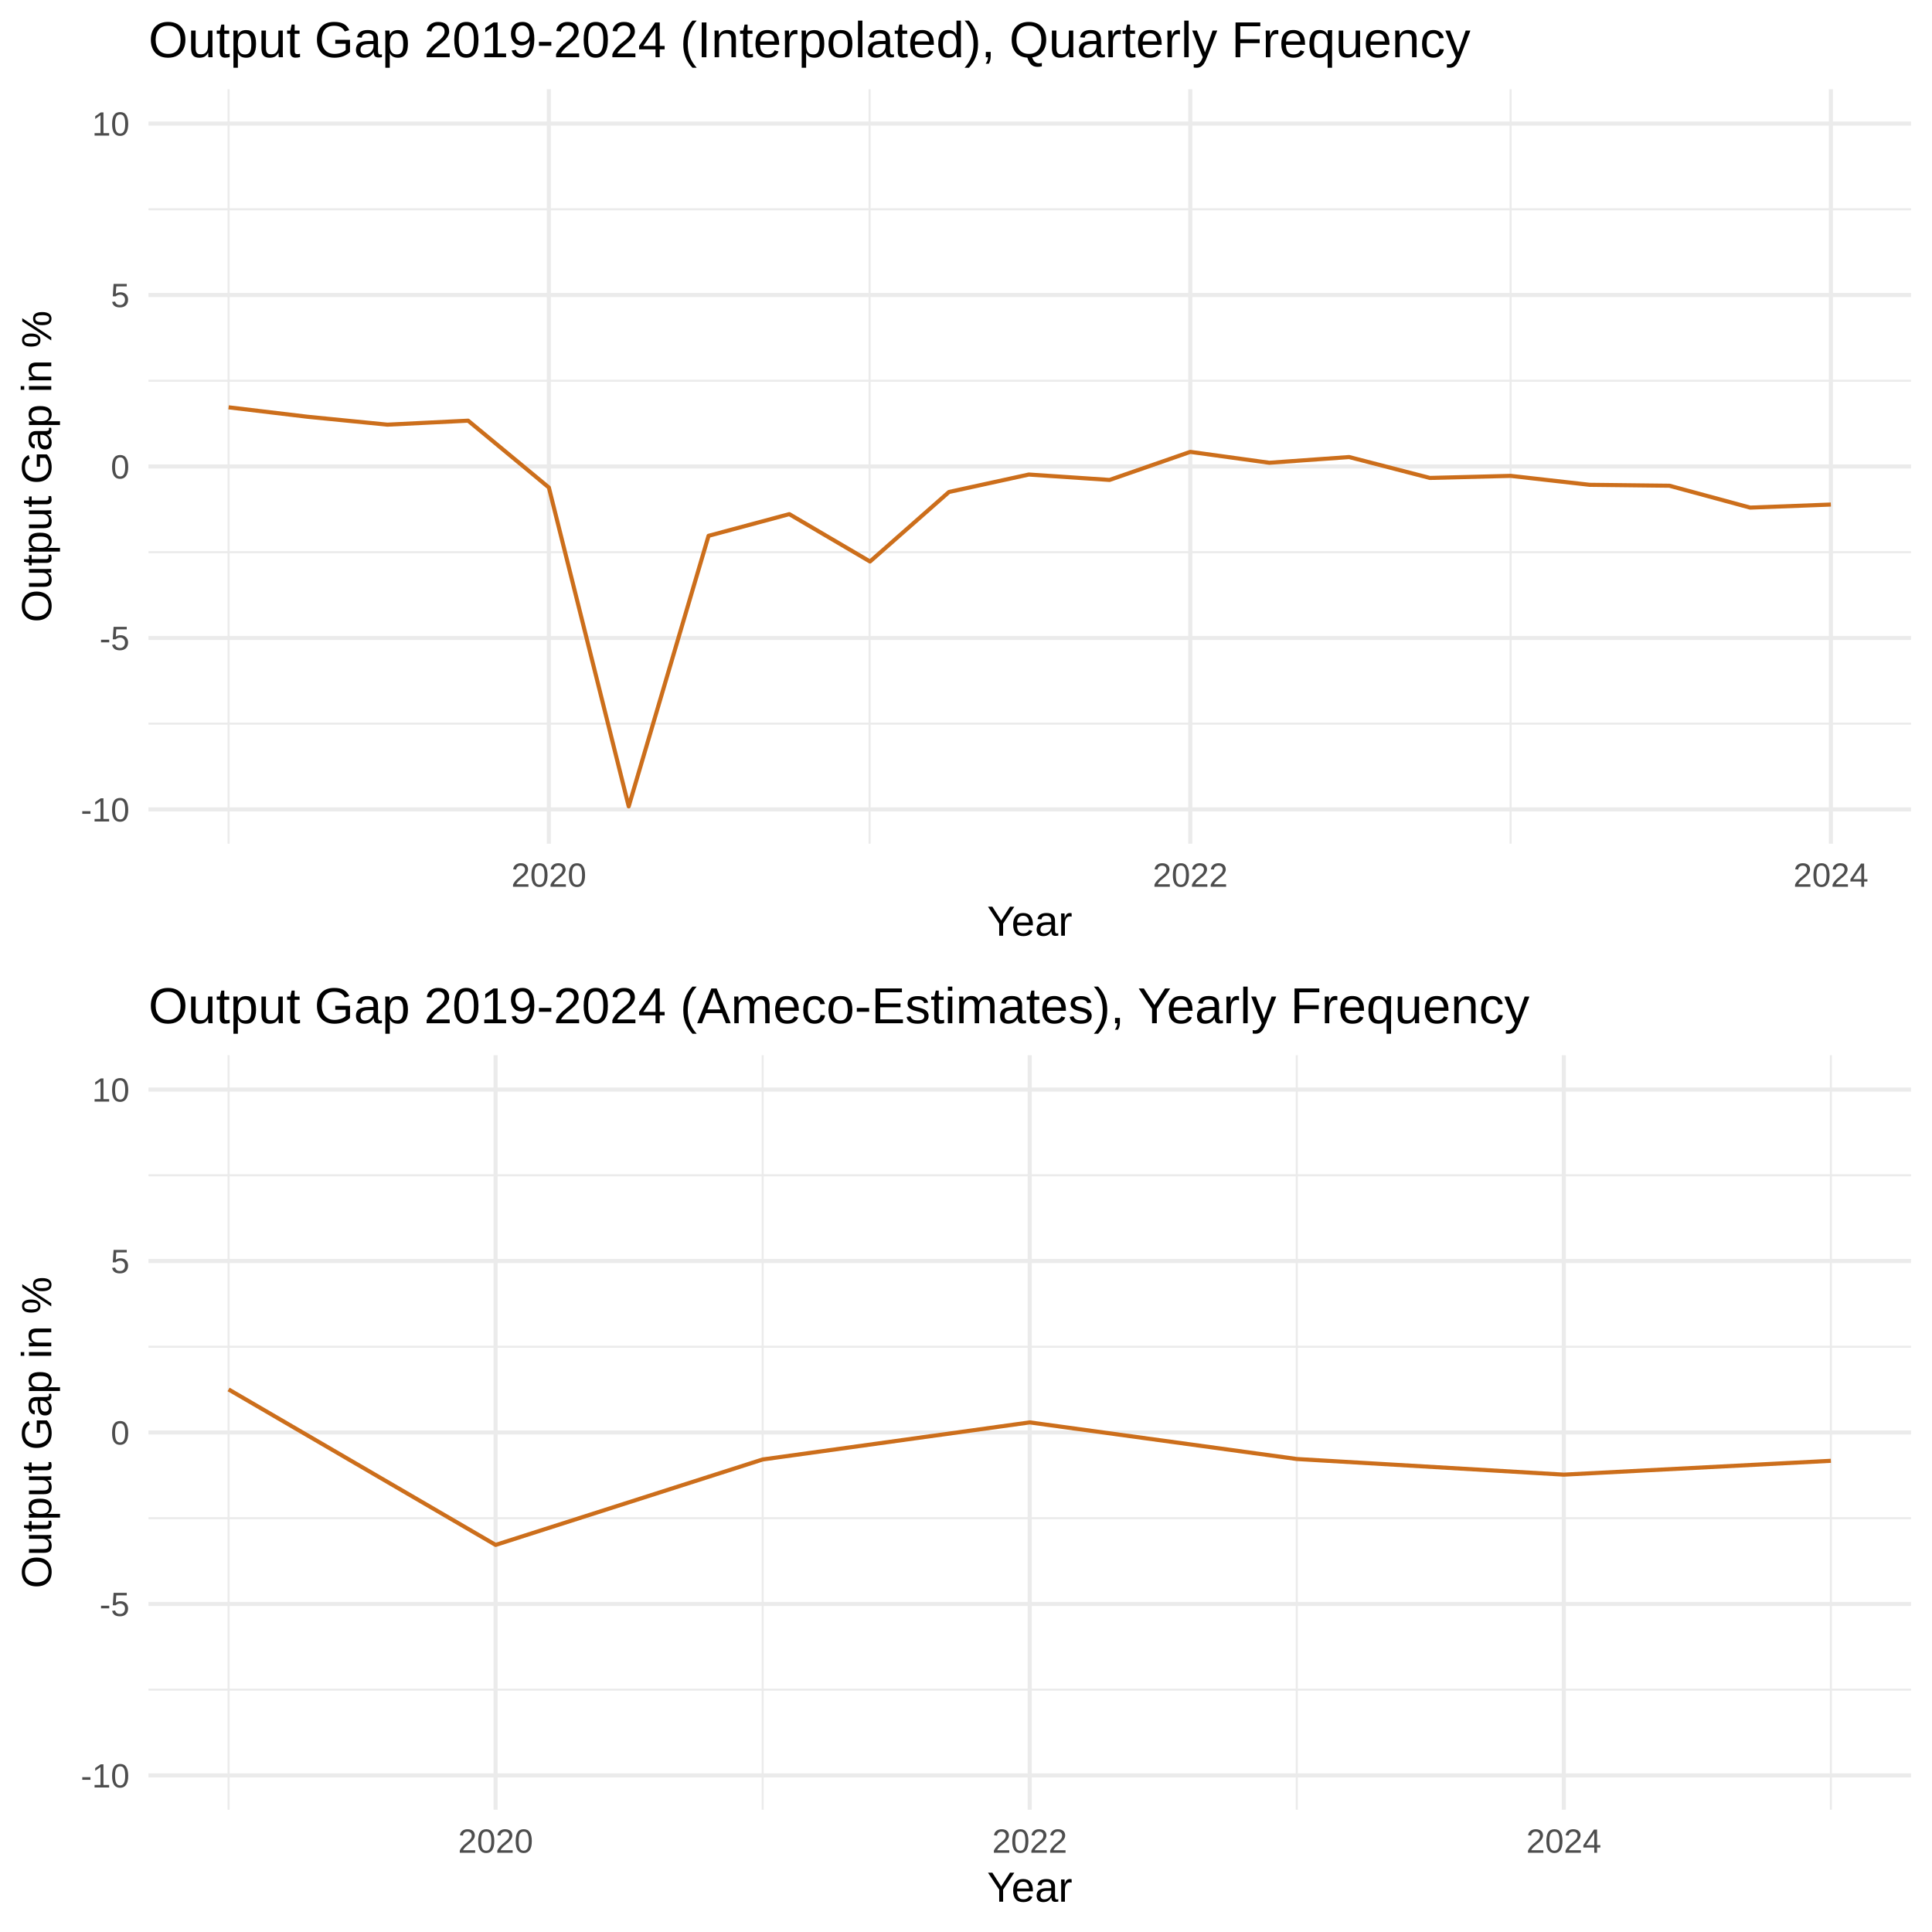
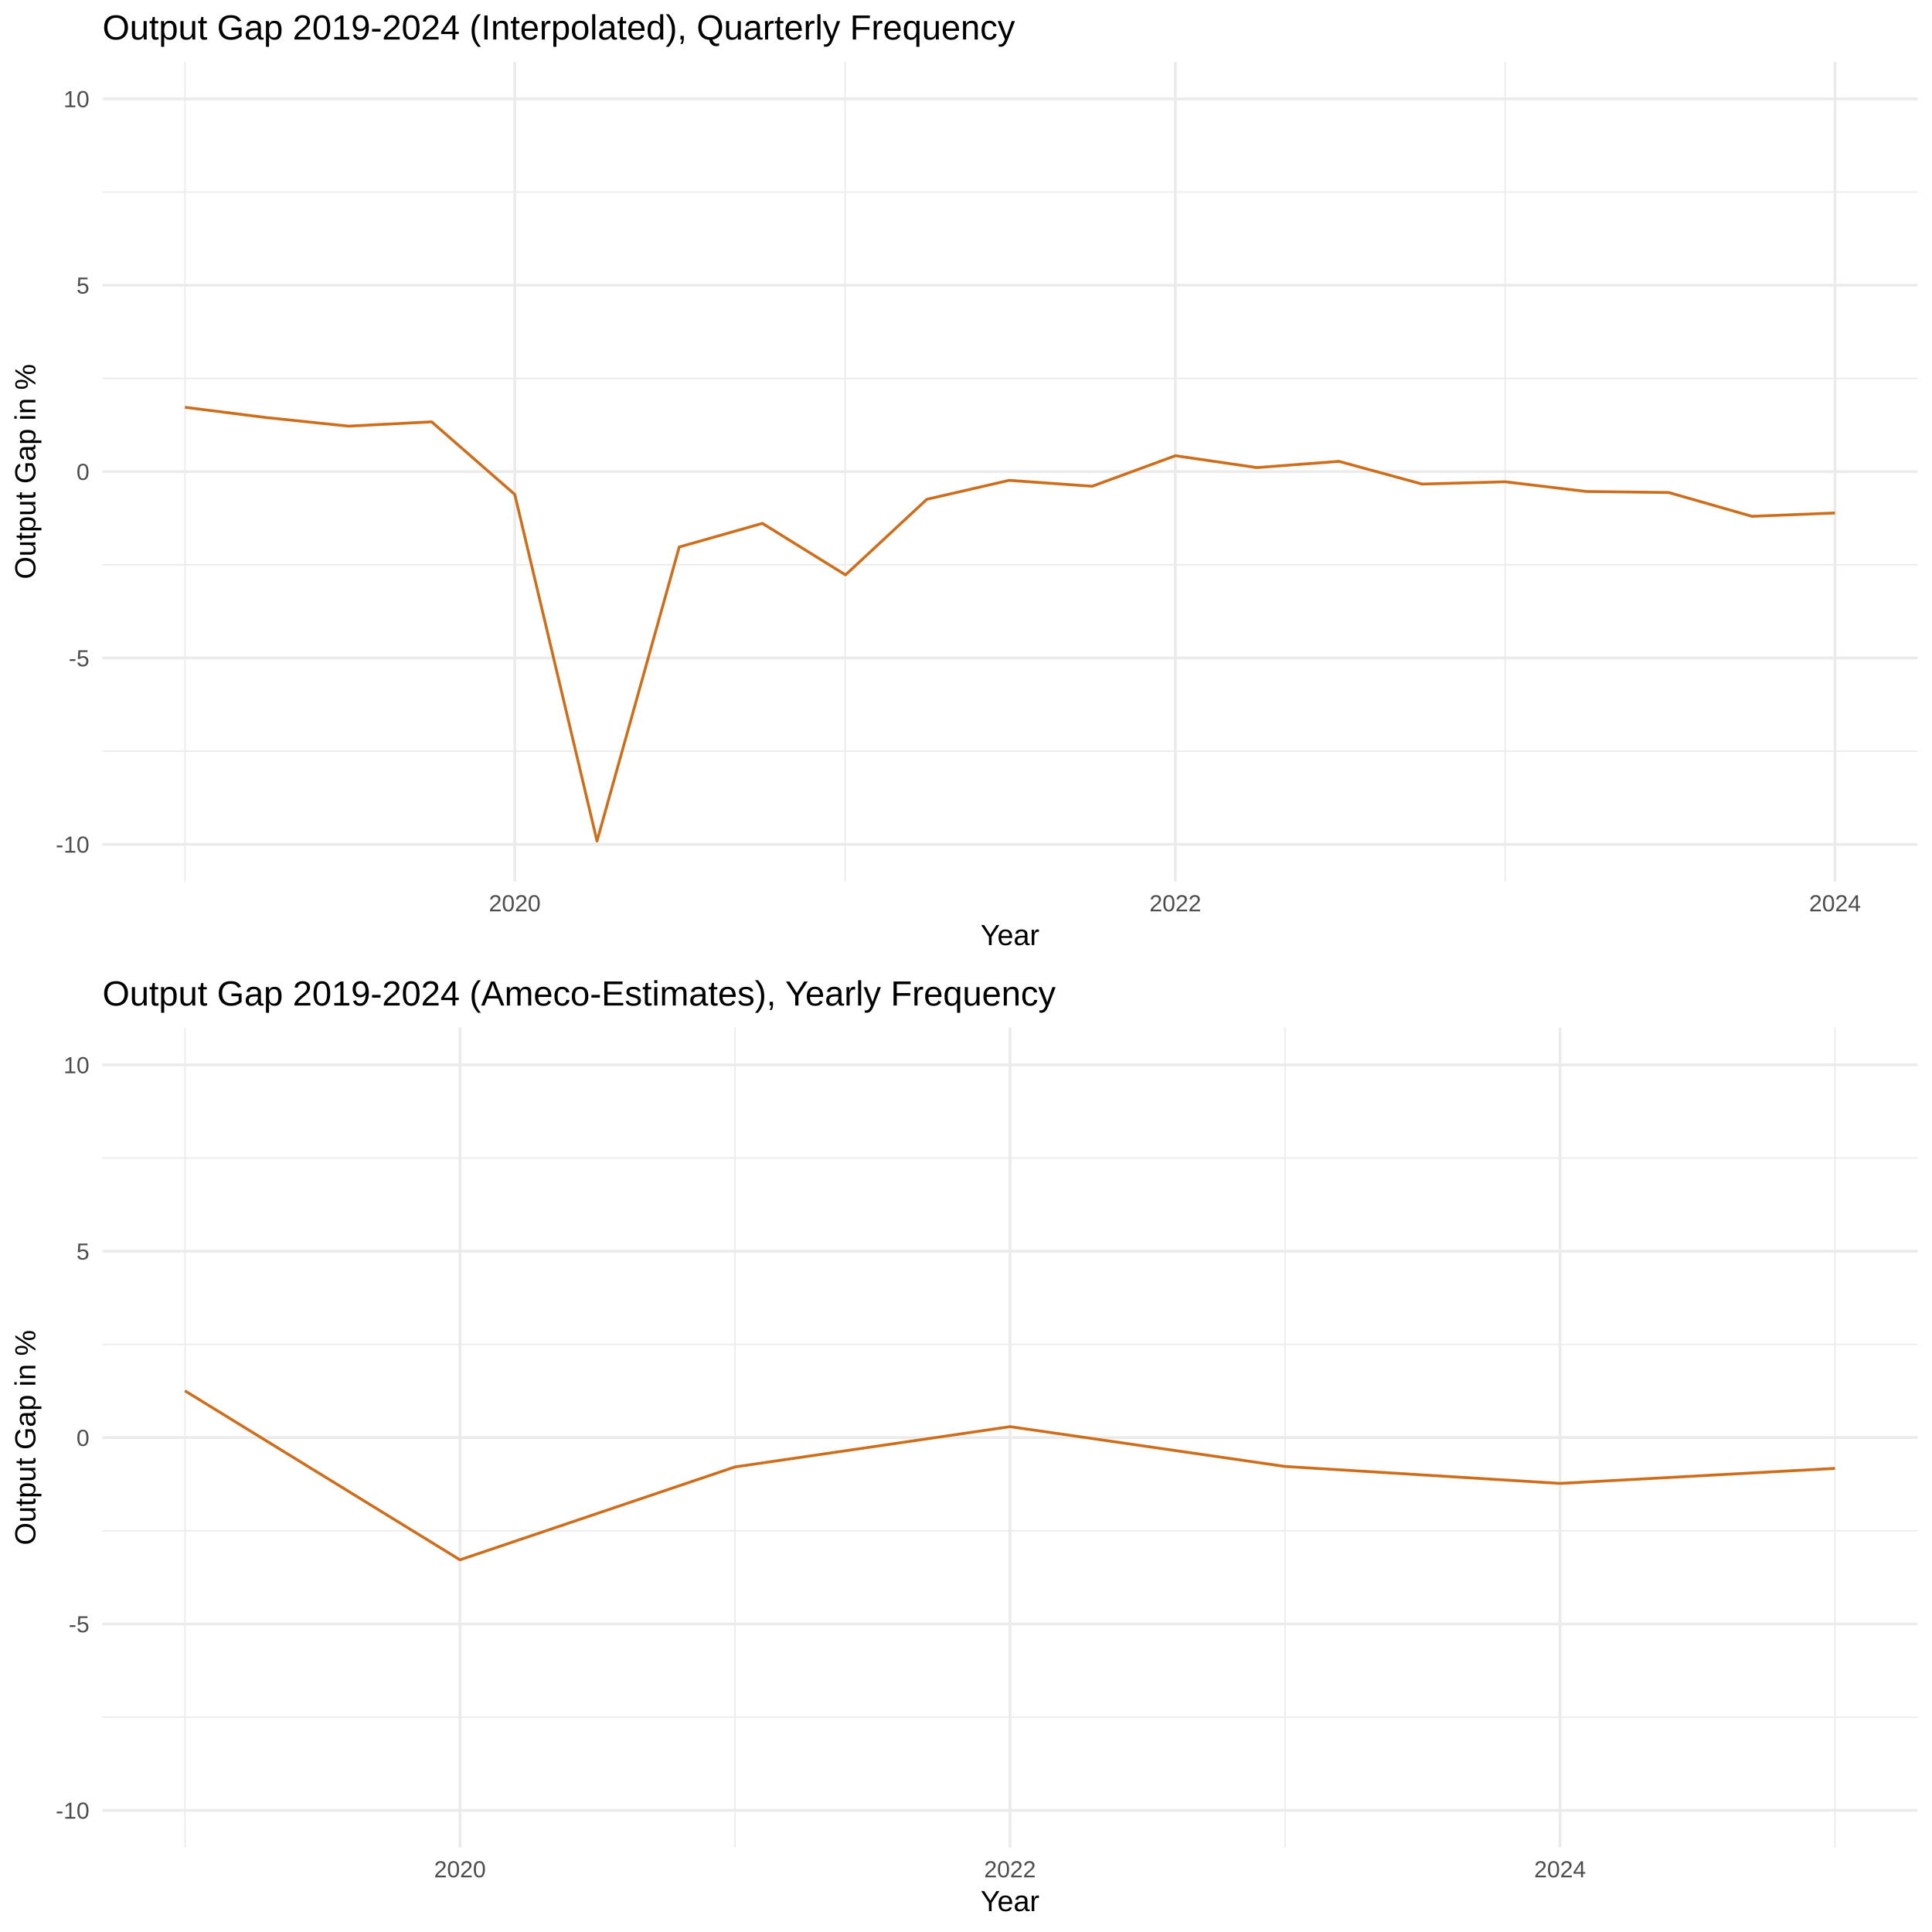
- <svg xmlns="http://www.w3.org/2000/svg" class="svglite" width="504.00pt" height="504.00pt" viewBox="0 0 504.00 504.00">
+ <svg xmlns="http://www.w3.org/2000/svg" class="svglite" width="730.19pt" height="730.19pt" viewBox="0 0 730.19 730.19">
  <defs>
    <style type="text/css">
    .svglite line, .svglite polyline, .svglite polygon, .svglite path, .svglite rect, .svglite circle {
      fill: none;
      stroke: #000000;
      stroke-linecap: round;
      stroke-linejoin: round;
      stroke-miterlimit: 10.00;
    }
    .svglite text {
      white-space: pre;
    }
  </style>
  </defs>
  <rect width="100%" height="100%" style="stroke: none; fill: none;" />
  <defs>
-     <clipPath id="cpMC4wMHw1MDQuMDB8MC4wMHw1MDQuMDA=">
-       <rect x="0.00" y="0.00" width="504.00" height="504.00" />
+     <clipPath id="cpMC4wMHw3MzAuMTl8MC4wMHw3MzAuMTk=">
+       <rect x="0.00" y="0.00" width="730.19" height="730.19" />
    </clipPath>
  </defs>
-   <g clip-path="url(#cpMC4wMHw1MDQuMDB8MC4wMHw1MDQuMDA=)">
+   <g clip-path="url(#cpMC4wMHw3MzAuMTl8MC4wMHw3MzAuMTk=)">
</g>
  <defs>
-     <clipPath id="cpMC4wMHw1MDQuMDB8MC4wMHwyNTIuMDA=">
-       <rect x="0.00" y="0.00" width="504.00" height="252.00" />
+     <clipPath id="cpMC4wMHw3MzAuMTl8MC4wMHwzNjUuMTA=">
+       <rect x="0.00" y="0.00" width="730.19" height="365.10" />
    </clipPath>
  </defs>
-   <g clip-path="url(#cpMC4wMHw1MDQuMDB8MC4wMHwyNTIuMDA=)">
+   <g clip-path="url(#cpMC4wMHw3MzAuMTl8MC4wMHwzNjUuMTA=)">
</g>
-   <g clip-path="url(#cpMC4wMHw1MDQuMDB8MC4wMHw1MDQuMDA=)">
+   <g clip-path="url(#cpMC4wMHw3MzAuMTl8MC4wMHw3MzAuMTk=)">
</g>
  <defs>
-     <clipPath id="cpMzguNzN8NDk4LjUyfDIzLjI4fDIyMC4xMA==">
-       <rect x="38.73" y="23.28" width="459.79" height="196.82" />
+     <clipPath id="cpMzguNzN8NzI0LjcyfDIzLjI4fDMzMy4xOQ==">
+       <rect x="38.73" y="23.28" width="685.99" height="309.91" />
    </clipPath>
  </defs>
-   <g clip-path="url(#cpMzguNzN8NDk4LjUyfDIzLjI4fDIyMC4xMA==)">
-     <polyline points="38.73,188.78 498.52,188.78 " style="stroke-width: 0.53; stroke: #EBEBEB; stroke-linecap: butt;" />
-     <polyline points="38.73,144.05 498.52,144.05 " style="stroke-width: 0.53; stroke: #EBEBEB; stroke-linecap: butt;" />
-     <polyline points="38.73,99.32 498.52,99.32 " style="stroke-width: 0.53; stroke: #EBEBEB; stroke-linecap: butt;" />
-     <polyline points="38.73,54.59 498.52,54.59 " style="stroke-width: 0.53; stroke: #EBEBEB; stroke-linecap: butt;" />
-     <polyline points="59.63,220.10 59.63,23.28 " style="stroke-width: 0.53; stroke: #EBEBEB; stroke-linecap: butt;" />
-     <polyline points="226.85,220.10 226.85,23.28 " style="stroke-width: 0.53; stroke: #EBEBEB; stroke-linecap: butt;" />
-     <polyline points="394.07,220.10 394.07,23.28 " style="stroke-width: 0.53; stroke: #EBEBEB; stroke-linecap: butt;" />
-     <polyline points="38.73,211.15 498.52,211.15 " style="stroke-width: 1.07; stroke: #EBEBEB; stroke-linecap: butt;" />
-     <polyline points="38.73,166.42 498.52,166.42 " style="stroke-width: 1.07; stroke: #EBEBEB; stroke-linecap: butt;" />
-     <polyline points="38.73,121.69 498.52,121.69 " style="stroke-width: 1.07; stroke: #EBEBEB; stroke-linecap: butt;" />
-     <polyline points="38.73,76.96 498.52,76.96 " style="stroke-width: 1.07; stroke: #EBEBEB; stroke-linecap: butt;" />
-     <polyline points="38.73,32.23 498.52,32.23 " style="stroke-width: 1.07; stroke: #EBEBEB; stroke-linecap: butt;" />
-     <polyline points="143.18,220.10 143.18,23.28 " style="stroke-width: 1.07; stroke: #EBEBEB; stroke-linecap: butt;" />
-     <polyline points="310.51,220.10 310.51,23.28 " style="stroke-width: 1.07; stroke: #EBEBEB; stroke-linecap: butt;" />
-     <polyline points="477.62,220.10 477.62,23.28 " style="stroke-width: 1.07; stroke: #EBEBEB; stroke-linecap: butt;" />
-     <polyline points="59.63,106.26 80.23,108.72 101.06,110.78 122.12,109.74 143.18,127.17 164.01,210.36 184.84,139.78 205.90,134.12 226.96,146.48 247.56,128.34 268.39,123.79 289.45,125.20 310.51,117.88 331.12,120.72 351.95,119.23 373.01,124.68 394.07,124.14 414.67,126.47 435.50,126.71 456.56,132.42 477.62,131.62 " style="stroke-width: 1.07; stroke: #CC6E1B; stroke-linecap: butt;" />
+   <g clip-path="url(#cpMzguNzN8NzI0LjcyfDIzLjI4fDMzMy4xOQ==)">
+     <polyline points="38.73,283.89 724.72,283.89 " style="stroke-width: 0.53; stroke: #EBEBEB; stroke-linecap: butt;" />
+     <polyline points="38.73,213.45 724.72,213.45 " style="stroke-width: 0.53; stroke: #EBEBEB; stroke-linecap: butt;" />
+     <polyline points="38.73,143.02 724.72,143.02 " style="stroke-width: 0.53; stroke: #EBEBEB; stroke-linecap: butt;" />
+     <polyline points="38.73,72.58 724.72,72.58 " style="stroke-width: 0.53; stroke: #EBEBEB; stroke-linecap: butt;" />
+     <polyline points="69.91,333.19 69.91,23.28 " style="stroke-width: 0.53; stroke: #EBEBEB; stroke-linecap: butt;" />
+     <polyline points="319.39,333.19 319.39,23.28 " style="stroke-width: 0.53; stroke: #EBEBEB; stroke-linecap: butt;" />
+     <polyline points="568.88,333.19 568.88,23.28 " style="stroke-width: 0.53; stroke: #EBEBEB; stroke-linecap: butt;" />
+     <polyline points="38.73,319.11 724.72,319.11 " style="stroke-width: 1.07; stroke: #EBEBEB; stroke-linecap: butt;" />
+     <polyline points="38.73,248.67 724.72,248.67 " style="stroke-width: 1.07; stroke: #EBEBEB; stroke-linecap: butt;" />
+     <polyline points="38.73,178.24 724.72,178.24 " style="stroke-width: 1.07; stroke: #EBEBEB; stroke-linecap: butt;" />
+     <polyline points="38.73,107.80 724.72,107.80 " style="stroke-width: 1.07; stroke: #EBEBEB; stroke-linecap: butt;" />
+     <polyline points="38.73,37.37 724.72,37.37 " style="stroke-width: 1.07; stroke: #EBEBEB; stroke-linecap: butt;" />
+     <polyline points="194.56,333.19 194.56,23.28 " style="stroke-width: 1.07; stroke: #EBEBEB; stroke-linecap: butt;" />
+     <polyline points="444.22,333.19 444.22,23.28 " style="stroke-width: 1.07; stroke: #EBEBEB; stroke-linecap: butt;" />
+     <polyline points="693.53,333.19 693.53,23.28 " style="stroke-width: 1.07; stroke: #EBEBEB; stroke-linecap: butt;" />
+     <polyline points="69.91,153.94 100.64,157.82 131.72,161.06 163.14,159.43 194.56,186.87 225.64,317.87 256.72,206.73 288.14,197.81 319.56,217.28 350.30,188.71 381.38,181.55 412.80,183.77 444.22,172.24 474.96,176.72 506.04,174.37 537.46,182.95 568.88,182.09 599.61,185.76 630.69,186.14 662.11,195.14 693.53,193.88 " style="stroke-width: 1.07; stroke: #CC6E1B; stroke-linecap: butt;" />
  </g>
-   <g clip-path="url(#cpMC4wMHw1MDQuMDB8MC4wMHw1MDQuMDA=)">
-     <text x="33.79" y="214.30" text-anchor="end" style="font-size: 8.80px;fill: #4D4D4D; font-family: &quot;Arial&quot;;" textLength="12.72px" lengthAdjust="spacingAndGlyphs">-10</text>
-     <text x="33.79" y="169.57" text-anchor="end" style="font-size: 8.80px;fill: #4D4D4D; font-family: &quot;Arial&quot;;" textLength="7.83px" lengthAdjust="spacingAndGlyphs">-5</text>
-     <text x="33.79" y="124.84" text-anchor="end" style="font-size: 8.80px;fill: #4D4D4D; font-family: &quot;Arial&quot;;" textLength="4.90px" lengthAdjust="spacingAndGlyphs">0</text>
-     <text x="33.79" y="80.11" text-anchor="end" style="font-size: 8.80px;fill: #4D4D4D; font-family: &quot;Arial&quot;;" textLength="4.90px" lengthAdjust="spacingAndGlyphs">5</text>
-     <text x="33.79" y="35.38" text-anchor="end" style="font-size: 8.80px;fill: #4D4D4D; font-family: &quot;Arial&quot;;" textLength="9.79px" lengthAdjust="spacingAndGlyphs">10</text>
-     <text x="143.18" y="231.33" text-anchor="middle" style="font-size: 8.80px;fill: #4D4D4D; font-family: &quot;Arial&quot;;" textLength="19.58px" lengthAdjust="spacingAndGlyphs">2020</text>
-     <text x="310.51" y="231.33" text-anchor="middle" style="font-size: 8.80px;fill: #4D4D4D; font-family: &quot;Arial&quot;;" textLength="19.58px" lengthAdjust="spacingAndGlyphs">2022</text>
-     <text x="477.62" y="231.33" text-anchor="middle" style="font-size: 8.80px;fill: #4D4D4D; font-family: &quot;Arial&quot;;" textLength="19.58px" lengthAdjust="spacingAndGlyphs">2024</text>
-     <text x="268.62" y="244.10" text-anchor="middle" style="font-size: 11.00px; font-family: &quot;Arial&quot;;" textLength="23.24px" lengthAdjust="spacingAndGlyphs">Year</text>
-     <text transform="translate(13.37,121.69) rotate(-90)" text-anchor="middle" style="font-size: 11.00px; font-family: &quot;Arial&quot;;" textLength="81.31px" lengthAdjust="spacingAndGlyphs">Output Gap in %</text>
+   <g clip-path="url(#cpMC4wMHw3MzAuMTl8MC4wMHw3MzAuMTk=)">
+     <text x="33.79" y="322.26" text-anchor="end" style="font-size: 8.80px;fill: #4D4D4D; font-family: &quot;Arial&quot;;" textLength="12.72px" lengthAdjust="spacingAndGlyphs">-10</text>
+     <text x="33.79" y="251.83" text-anchor="end" style="font-size: 8.80px;fill: #4D4D4D; font-family: &quot;Arial&quot;;" textLength="7.83px" lengthAdjust="spacingAndGlyphs">-5</text>
+     <text x="33.79" y="181.39" text-anchor="end" style="font-size: 8.80px;fill: #4D4D4D; font-family: &quot;Arial&quot;;" textLength="4.90px" lengthAdjust="spacingAndGlyphs">0</text>
+     <text x="33.79" y="110.96" text-anchor="end" style="font-size: 8.80px;fill: #4D4D4D; font-family: &quot;Arial&quot;;" textLength="4.90px" lengthAdjust="spacingAndGlyphs">5</text>
+     <text x="33.79" y="40.52" text-anchor="end" style="font-size: 8.80px;fill: #4D4D4D; font-family: &quot;Arial&quot;;" textLength="9.79px" lengthAdjust="spacingAndGlyphs">10</text>
+     <text x="194.56" y="344.43" text-anchor="middle" style="font-size: 8.80px;fill: #4D4D4D; font-family: &quot;Arial&quot;;" textLength="19.58px" lengthAdjust="spacingAndGlyphs">2020</text>
+     <text x="444.22" y="344.43" text-anchor="middle" style="font-size: 8.80px;fill: #4D4D4D; font-family: &quot;Arial&quot;;" textLength="19.58px" lengthAdjust="spacingAndGlyphs">2022</text>
+     <text x="693.53" y="344.43" text-anchor="middle" style="font-size: 8.80px;fill: #4D4D4D; font-family: &quot;Arial&quot;;" textLength="19.58px" lengthAdjust="spacingAndGlyphs">2024</text>
+     <text x="381.72" y="357.20" text-anchor="middle" style="font-size: 11.00px; font-family: &quot;Arial&quot;;" textLength="23.24px" lengthAdjust="spacingAndGlyphs">Year</text>
+     <text transform="translate(13.37,178.24) rotate(-90)" text-anchor="middle" style="font-size: 11.00px; font-family: &quot;Arial&quot;;" textLength="81.31px" lengthAdjust="spacingAndGlyphs">Output Gap in %</text>
    <text x="38.73" y="14.94" style="font-size: 13.20px; font-family: &quot;Arial&quot;;" textLength="344.64px" lengthAdjust="spacingAndGlyphs">Output Gap 2019-2024 (Interpolated), Quarterly Frequency</text>
  </g>
  <defs>
-     <clipPath id="cpMC4wMHw1MDQuMDB8MjUyLjAwfDUwNC4wMA==">
-       <rect x="0.00" y="252.00" width="504.00" height="252.00" />
+     <clipPath id="cpMC4wMHw3MzAuMTl8MzY1LjEwfDczMC4xOQ==">
+       <rect x="0.00" y="365.10" width="730.19" height="365.10" />
    </clipPath>
  </defs>
-   <g clip-path="url(#cpMC4wMHw1MDQuMDB8MjUyLjAwfDUwNC4wMA==)">
+   <g clip-path="url(#cpMC4wMHw3MzAuMTl8MzY1LjEwfDczMC4xOQ==)">
</g>
-   <g clip-path="url(#cpMC4wMHw1MDQuMDB8MC4wMHw1MDQuMDA=)">
+   <g clip-path="url(#cpMC4wMHw3MzAuMTl8MC4wMHw3MzAuMTk=)">
</g>
  <defs>
-     <clipPath id="cpMzguNzN8NDk4LjUyfDI3NS4yOHw0NzIuMTA=">
-       <rect x="38.73" y="275.28" width="459.79" height="196.82" />
+     <clipPath id="cpMzguNzN8NzI0LjcyfDM4OC4zOHw2OTguMjk=">
+       <rect x="38.73" y="388.38" width="685.99" height="309.91" />
    </clipPath>
  </defs>
-   <g clip-path="url(#cpMzguNzN8NDk4LjUyfDI3NS4yOHw0NzIuMTA=)">
-     <polyline points="38.73,440.78 498.52,440.78 " style="stroke-width: 0.53; stroke: #EBEBEB; stroke-linecap: butt;" />
-     <polyline points="38.73,396.05 498.52,396.05 " style="stroke-width: 0.53; stroke: #EBEBEB; stroke-linecap: butt;" />
-     <polyline points="38.73,351.32 498.52,351.32 " style="stroke-width: 0.53; stroke: #EBEBEB; stroke-linecap: butt;" />
-     <polyline points="38.73,306.59 498.52,306.59 " style="stroke-width: 0.53; stroke: #EBEBEB; stroke-linecap: butt;" />
-     <polyline points="59.63,472.10 59.63,275.28 " style="stroke-width: 0.53; stroke: #EBEBEB; stroke-linecap: butt;" />
-     <polyline points="198.96,472.10 198.96,275.28 " style="stroke-width: 0.53; stroke: #EBEBEB; stroke-linecap: butt;" />
-     <polyline points="338.29,472.10 338.29,275.28 " style="stroke-width: 0.53; stroke: #EBEBEB; stroke-linecap: butt;" />
-     <polyline points="477.62,472.10 477.62,275.28 " style="stroke-width: 0.53; stroke: #EBEBEB; stroke-linecap: butt;" />
-     <polyline points="38.73,463.15 498.52,463.15 " style="stroke-width: 1.07; stroke: #EBEBEB; stroke-linecap: butt;" />
-     <polyline points="38.73,418.42 498.52,418.42 " style="stroke-width: 1.07; stroke: #EBEBEB; stroke-linecap: butt;" />
-     <polyline points="38.73,373.69 498.52,373.69 " style="stroke-width: 1.07; stroke: #EBEBEB; stroke-linecap: butt;" />
-     <polyline points="38.73,328.96 498.52,328.96 " style="stroke-width: 1.07; stroke: #EBEBEB; stroke-linecap: butt;" />
-     <polyline points="38.73,284.23 498.52,284.23 " style="stroke-width: 1.07; stroke: #EBEBEB; stroke-linecap: butt;" />
-     <polyline points="129.29,472.10 129.29,275.28 " style="stroke-width: 1.07; stroke: #EBEBEB; stroke-linecap: butt;" />
-     <polyline points="268.62,472.10 268.62,275.28 " style="stroke-width: 1.07; stroke: #EBEBEB; stroke-linecap: butt;" />
-     <polyline points="407.95,472.10 407.95,275.28 " style="stroke-width: 1.07; stroke: #EBEBEB; stroke-linecap: butt;" />
-     <polyline points="59.63,362.46 129.29,403.02 198.96,380.73 268.62,371.06 338.29,380.61 407.95,384.69 477.62,381.08 " style="stroke-width: 1.07; stroke: #CC6E1B; stroke-linecap: butt;" />
+   <g clip-path="url(#cpMzguNzN8NzI0LjcyfDM4OC4zOHw2OTguMjk=)">
+     <polyline points="38.73,648.99 724.72,648.99 " style="stroke-width: 0.53; stroke: #EBEBEB; stroke-linecap: butt;" />
+     <polyline points="38.73,578.55 724.72,578.55 " style="stroke-width: 0.53; stroke: #EBEBEB; stroke-linecap: butt;" />
+     <polyline points="38.73,508.12 724.72,508.12 " style="stroke-width: 0.53; stroke: #EBEBEB; stroke-linecap: butt;" />
+     <polyline points="38.73,437.68 724.72,437.68 " style="stroke-width: 0.53; stroke: #EBEBEB; stroke-linecap: butt;" />
+     <polyline points="69.91,698.29 69.91,388.38 " style="stroke-width: 0.53; stroke: #EBEBEB; stroke-linecap: butt;" />
+     <polyline points="277.78,698.29 277.78,388.38 " style="stroke-width: 0.53; stroke: #EBEBEB; stroke-linecap: butt;" />
+     <polyline points="485.66,698.29 485.66,388.38 " style="stroke-width: 0.53; stroke: #EBEBEB; stroke-linecap: butt;" />
+     <polyline points="693.53,698.29 693.53,388.38 " style="stroke-width: 0.53; stroke: #EBEBEB; stroke-linecap: butt;" />
+     <polyline points="38.73,684.20 724.72,684.20 " style="stroke-width: 1.07; stroke: #EBEBEB; stroke-linecap: butt;" />
+     <polyline points="38.73,613.77 724.72,613.77 " style="stroke-width: 1.07; stroke: #EBEBEB; stroke-linecap: butt;" />
+     <polyline points="38.73,543.33 724.72,543.33 " style="stroke-width: 1.07; stroke: #EBEBEB; stroke-linecap: butt;" />
+     <polyline points="38.73,472.90 724.72,472.90 " style="stroke-width: 1.07; stroke: #EBEBEB; stroke-linecap: butt;" />
+     <polyline points="38.73,402.46 724.72,402.46 " style="stroke-width: 1.07; stroke: #EBEBEB; stroke-linecap: butt;" />
+     <polyline points="173.84,698.29 173.84,388.38 " style="stroke-width: 1.07; stroke: #EBEBEB; stroke-linecap: butt;" />
+     <polyline points="381.72,698.29 381.72,388.38 " style="stroke-width: 1.07; stroke: #EBEBEB; stroke-linecap: butt;" />
+     <polyline points="589.60,698.29 589.60,388.38 " style="stroke-width: 1.07; stroke: #EBEBEB; stroke-linecap: butt;" />
+     <polyline points="69.91,525.66 173.84,589.53 277.78,554.42 381.72,539.20 485.66,554.24 589.60,560.65 693.53,554.97 " style="stroke-width: 1.07; stroke: #CC6E1B; stroke-linecap: butt;" />
  </g>
-   <g clip-path="url(#cpMC4wMHw1MDQuMDB8MC4wMHw1MDQuMDA=)">
-     <text x="33.79" y="466.30" text-anchor="end" style="font-size: 8.80px;fill: #4D4D4D; font-family: &quot;Arial&quot;;" textLength="12.72px" lengthAdjust="spacingAndGlyphs">-10</text>
-     <text x="33.79" y="421.57" text-anchor="end" style="font-size: 8.80px;fill: #4D4D4D; font-family: &quot;Arial&quot;;" textLength="7.83px" lengthAdjust="spacingAndGlyphs">-5</text>
-     <text x="33.79" y="376.84" text-anchor="end" style="font-size: 8.80px;fill: #4D4D4D; font-family: &quot;Arial&quot;;" textLength="4.90px" lengthAdjust="spacingAndGlyphs">0</text>
-     <text x="33.79" y="332.11" text-anchor="end" style="font-size: 8.80px;fill: #4D4D4D; font-family: &quot;Arial&quot;;" textLength="4.90px" lengthAdjust="spacingAndGlyphs">5</text>
-     <text x="33.79" y="287.38" text-anchor="end" style="font-size: 8.80px;fill: #4D4D4D; font-family: &quot;Arial&quot;;" textLength="9.79px" lengthAdjust="spacingAndGlyphs">10</text>
-     <text x="129.29" y="483.33" text-anchor="middle" style="font-size: 8.80px;fill: #4D4D4D; font-family: &quot;Arial&quot;;" textLength="19.58px" lengthAdjust="spacingAndGlyphs">2020</text>
-     <text x="268.62" y="483.33" text-anchor="middle" style="font-size: 8.80px;fill: #4D4D4D; font-family: &quot;Arial&quot;;" textLength="19.58px" lengthAdjust="spacingAndGlyphs">2022</text>
-     <text x="407.95" y="483.33" text-anchor="middle" style="font-size: 8.80px;fill: #4D4D4D; font-family: &quot;Arial&quot;;" textLength="19.58px" lengthAdjust="spacingAndGlyphs">2024</text>
-     <text x="268.62" y="496.10" text-anchor="middle" style="font-size: 11.00px; font-family: &quot;Arial&quot;;" textLength="23.24px" lengthAdjust="spacingAndGlyphs">Year</text>
-     <text transform="translate(13.37,373.69) rotate(-90)" text-anchor="middle" style="font-size: 11.00px; font-family: &quot;Arial&quot;;" textLength="81.31px" lengthAdjust="spacingAndGlyphs">Output Gap in %</text>
-     <text x="38.73" y="266.94" style="font-size: 13.20px; font-family: &quot;Arial&quot;;" textLength="361.46px" lengthAdjust="spacingAndGlyphs">Output Gap 2019-2024 (Ameco-Estimates), Yearly Frequency</text>
+   <g clip-path="url(#cpMC4wMHw3MzAuMTl8MC4wMHw3MzAuMTk=)">
+     <text x="33.79" y="687.36" text-anchor="end" style="font-size: 8.80px;fill: #4D4D4D; font-family: &quot;Arial&quot;;" textLength="12.72px" lengthAdjust="spacingAndGlyphs">-10</text>
+     <text x="33.79" y="616.92" text-anchor="end" style="font-size: 8.80px;fill: #4D4D4D; font-family: &quot;Arial&quot;;" textLength="7.83px" lengthAdjust="spacingAndGlyphs">-5</text>
+     <text x="33.79" y="546.49" text-anchor="end" style="font-size: 8.80px;fill: #4D4D4D; font-family: &quot;Arial&quot;;" textLength="4.90px" lengthAdjust="spacingAndGlyphs">0</text>
+     <text x="33.79" y="476.05" text-anchor="end" style="font-size: 8.80px;fill: #4D4D4D; font-family: &quot;Arial&quot;;" textLength="4.90px" lengthAdjust="spacingAndGlyphs">5</text>
+     <text x="33.79" y="405.62" text-anchor="end" style="font-size: 8.80px;fill: #4D4D4D; font-family: &quot;Arial&quot;;" textLength="9.79px" lengthAdjust="spacingAndGlyphs">10</text>
+     <text x="173.84" y="709.53" text-anchor="middle" style="font-size: 8.80px;fill: #4D4D4D; font-family: &quot;Arial&quot;;" textLength="19.58px" lengthAdjust="spacingAndGlyphs">2020</text>
+     <text x="381.72" y="709.53" text-anchor="middle" style="font-size: 8.80px;fill: #4D4D4D; font-family: &quot;Arial&quot;;" textLength="19.58px" lengthAdjust="spacingAndGlyphs">2022</text>
+     <text x="589.60" y="709.53" text-anchor="middle" style="font-size: 8.80px;fill: #4D4D4D; font-family: &quot;Arial&quot;;" textLength="19.58px" lengthAdjust="spacingAndGlyphs">2024</text>
+     <text x="381.72" y="722.30" text-anchor="middle" style="font-size: 11.00px; font-family: &quot;Arial&quot;;" textLength="23.24px" lengthAdjust="spacingAndGlyphs">Year</text>
+     <text transform="translate(13.37,543.33) rotate(-90)" text-anchor="middle" style="font-size: 11.00px; font-family: &quot;Arial&quot;;" textLength="81.31px" lengthAdjust="spacingAndGlyphs">Output Gap in %</text>
+     <text x="38.73" y="380.04" style="font-size: 13.20px; font-family: &quot;Arial&quot;;" textLength="361.46px" lengthAdjust="spacingAndGlyphs">Output Gap 2019-2024 (Ameco-Estimates), Yearly Frequency</text>
  </g>
</svg>
